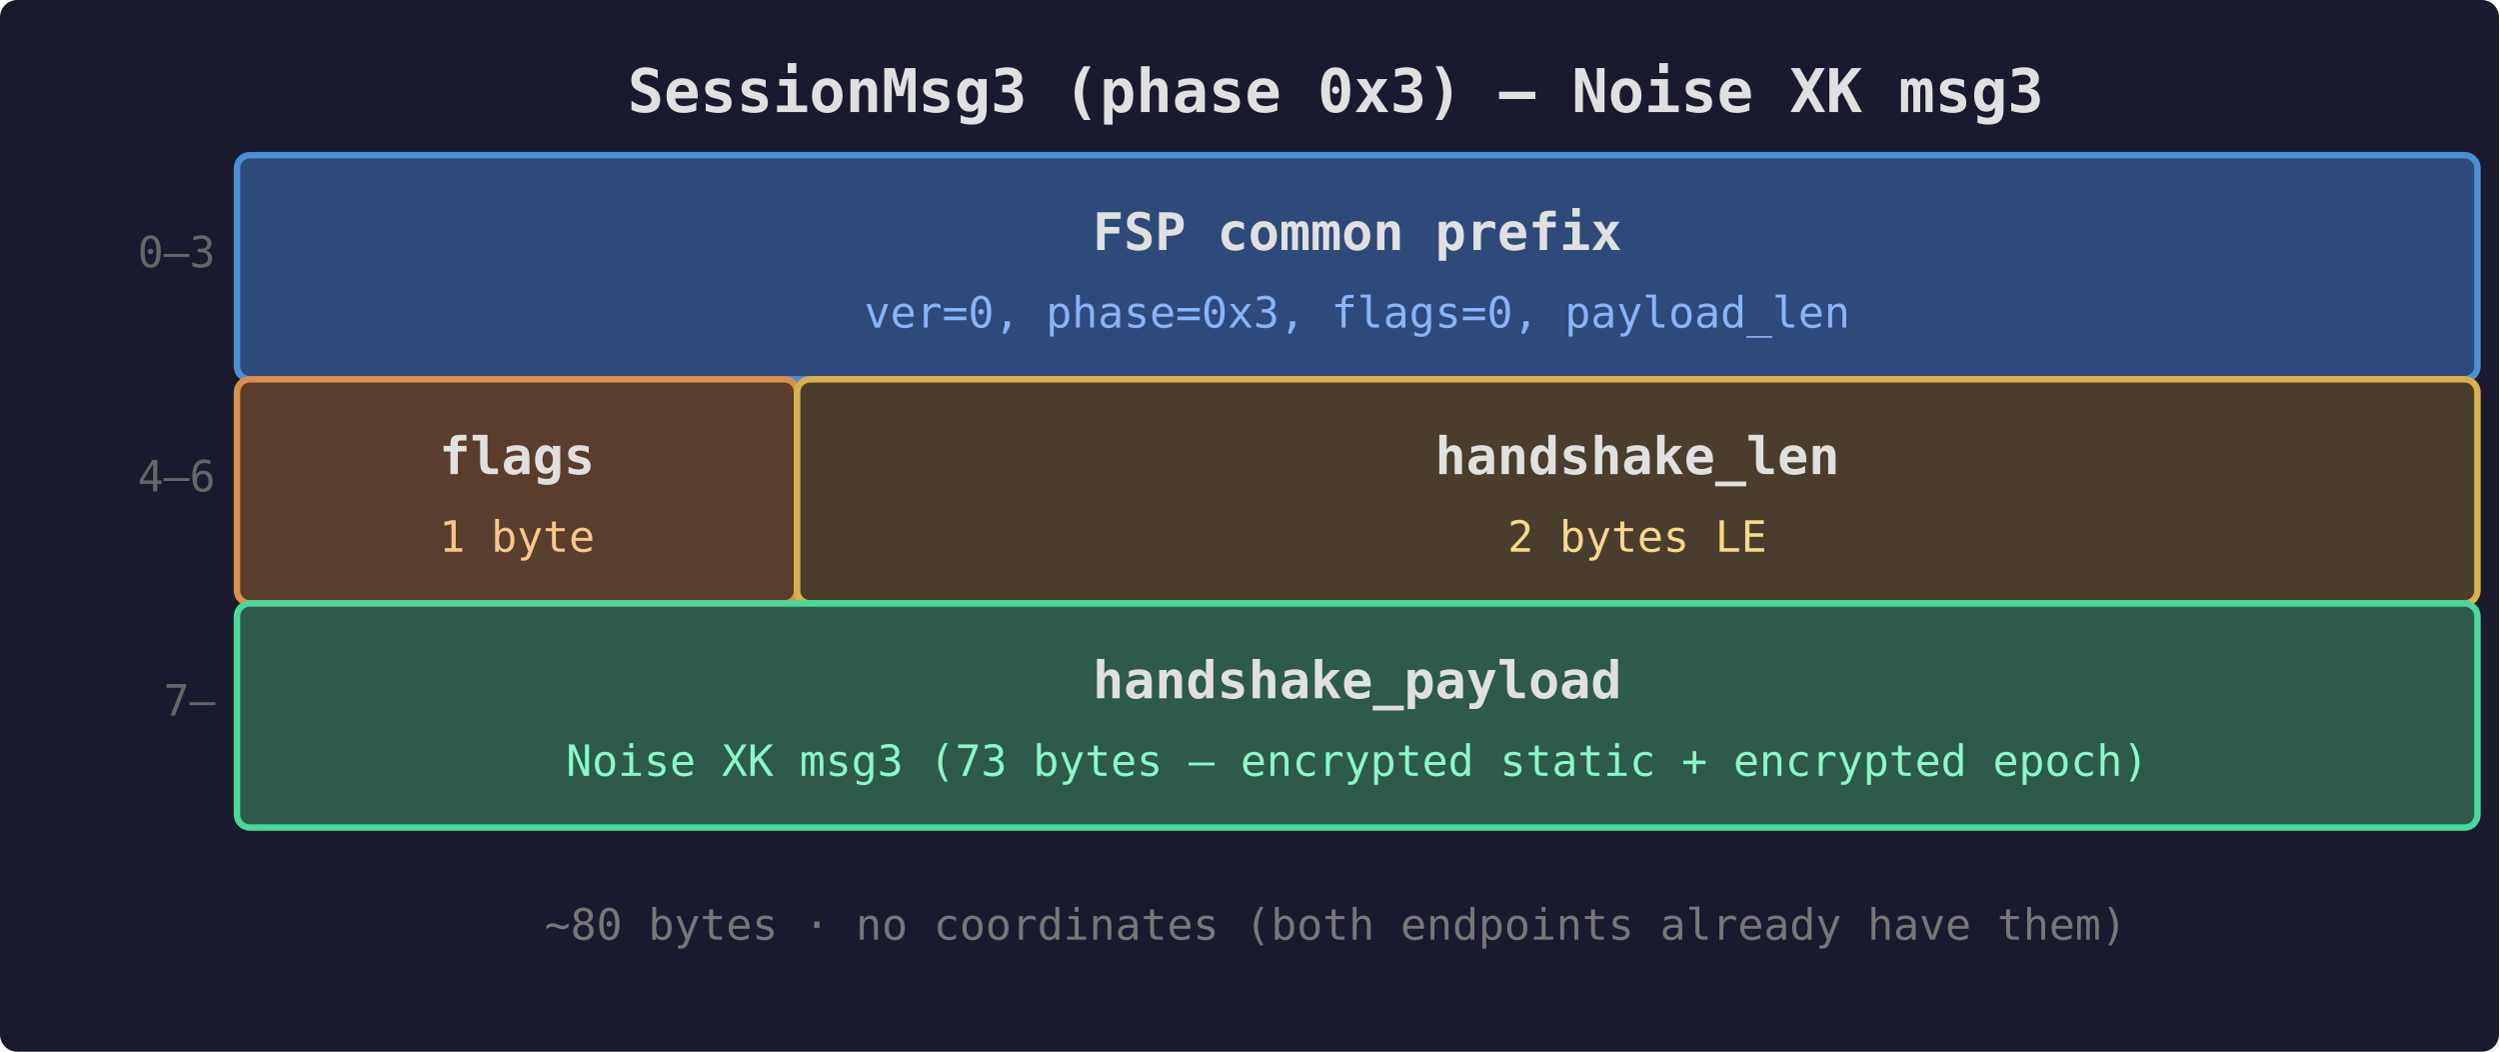
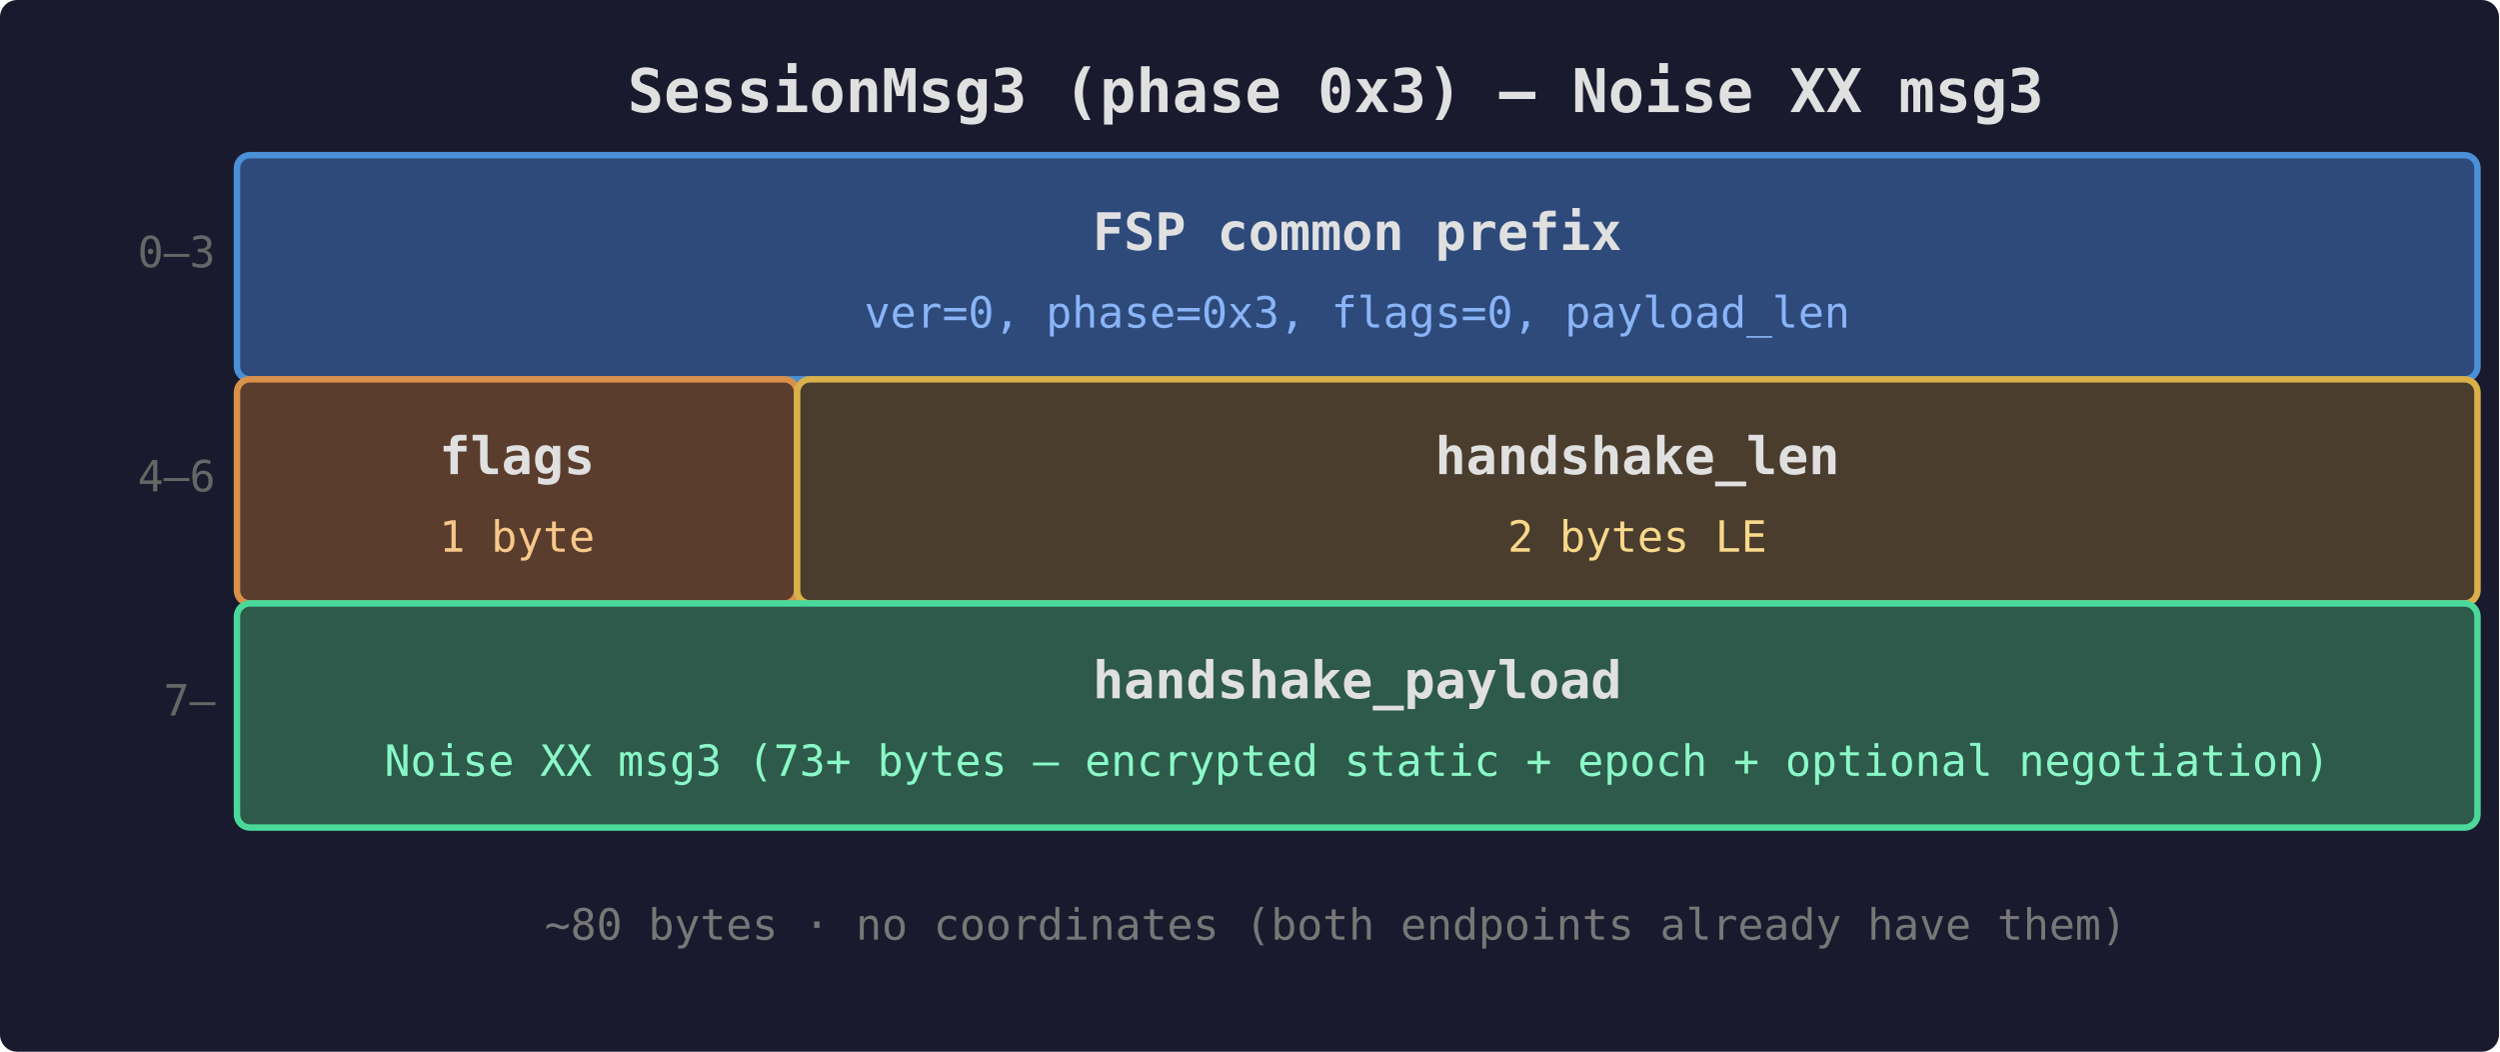
<svg xmlns="http://www.w3.org/2000/svg" viewBox="0 0 580 244" font-family="monospace" font-size="13">
  <rect width="580" height="244" fill="#1a1a2e" rx="4" />
-   <text x="310" y="26" fill="#e0e0e0" text-anchor="middle" font-size="14" font-weight="bold">SessionMsg3 (phase 0x3) — Noise XK msg3</text>
+   <text x="310" y="26" fill="#e0e0e0" text-anchor="middle" font-size="14" font-weight="bold">SessionMsg3 (phase 0x3) — Noise XX msg3</text>
  <text x="50" y="62" fill="#666" font-size="10" text-anchor="end">0–3</text>
  <rect x="55" y="36" width="520" height="52" fill="#2d4a7a" stroke="#4a90d9" stroke-width="1.5" rx="3" />
  <text x="315" y="58" fill="#e0e0e0" text-anchor="middle" font-size="12" font-weight="bold">FSP common prefix</text>
  <text x="315" y="76" fill="#8ab4f8" text-anchor="middle" font-size="10">ver=0, phase=0x3, flags=0, payload_len</text>
  <text x="50" y="114" fill="#666" font-size="10" text-anchor="end">4–6</text>
  <rect x="55" y="88" width="130" height="52" fill="#5a3d2d" stroke="#d9904a" stroke-width="1.5" rx="3" />
  <text x="120" y="110" fill="#e0e0e0" text-anchor="middle" font-size="12" font-weight="bold">flags</text>
  <text x="120" y="128" fill="#f8c88a" text-anchor="middle" font-size="10">1 byte</text>
  <rect x="185" y="88" width="390" height="52" fill="#4a3d2d" stroke="#d9b04a" stroke-width="1.5" rx="3" />
  <text x="380" y="110" fill="#e0e0e0" text-anchor="middle" font-size="12" font-weight="bold">handshake_len</text>
  <text x="380" y="128" fill="#f8d88a" text-anchor="middle" font-size="10">2 bytes LE</text>
  <text x="50" y="166" fill="#666" font-size="10" text-anchor="end">7–</text>
  <rect x="55" y="140" width="520" height="52" fill="#2d5a4a" stroke="#4ad99a" stroke-width="1.5" rx="3" />
  <text x="315" y="162" fill="#e0e0e0" text-anchor="middle" font-size="12" font-weight="bold">handshake_payload</text>
-   <text x="315" y="180" fill="#8af8c8" text-anchor="middle" font-size="10">Noise XK msg3 (73 bytes — encrypted static + encrypted epoch)</text>
+   <text x="315" y="180" fill="#8af8c8" text-anchor="middle" font-size="10">Noise XX msg3 (73+ bytes — encrypted static + epoch + optional negotiation)</text>
  <text x="310" y="218" fill="#777" font-size="10" text-anchor="middle">~80 bytes · no coordinates (both endpoints already have them)</text>
</svg>
